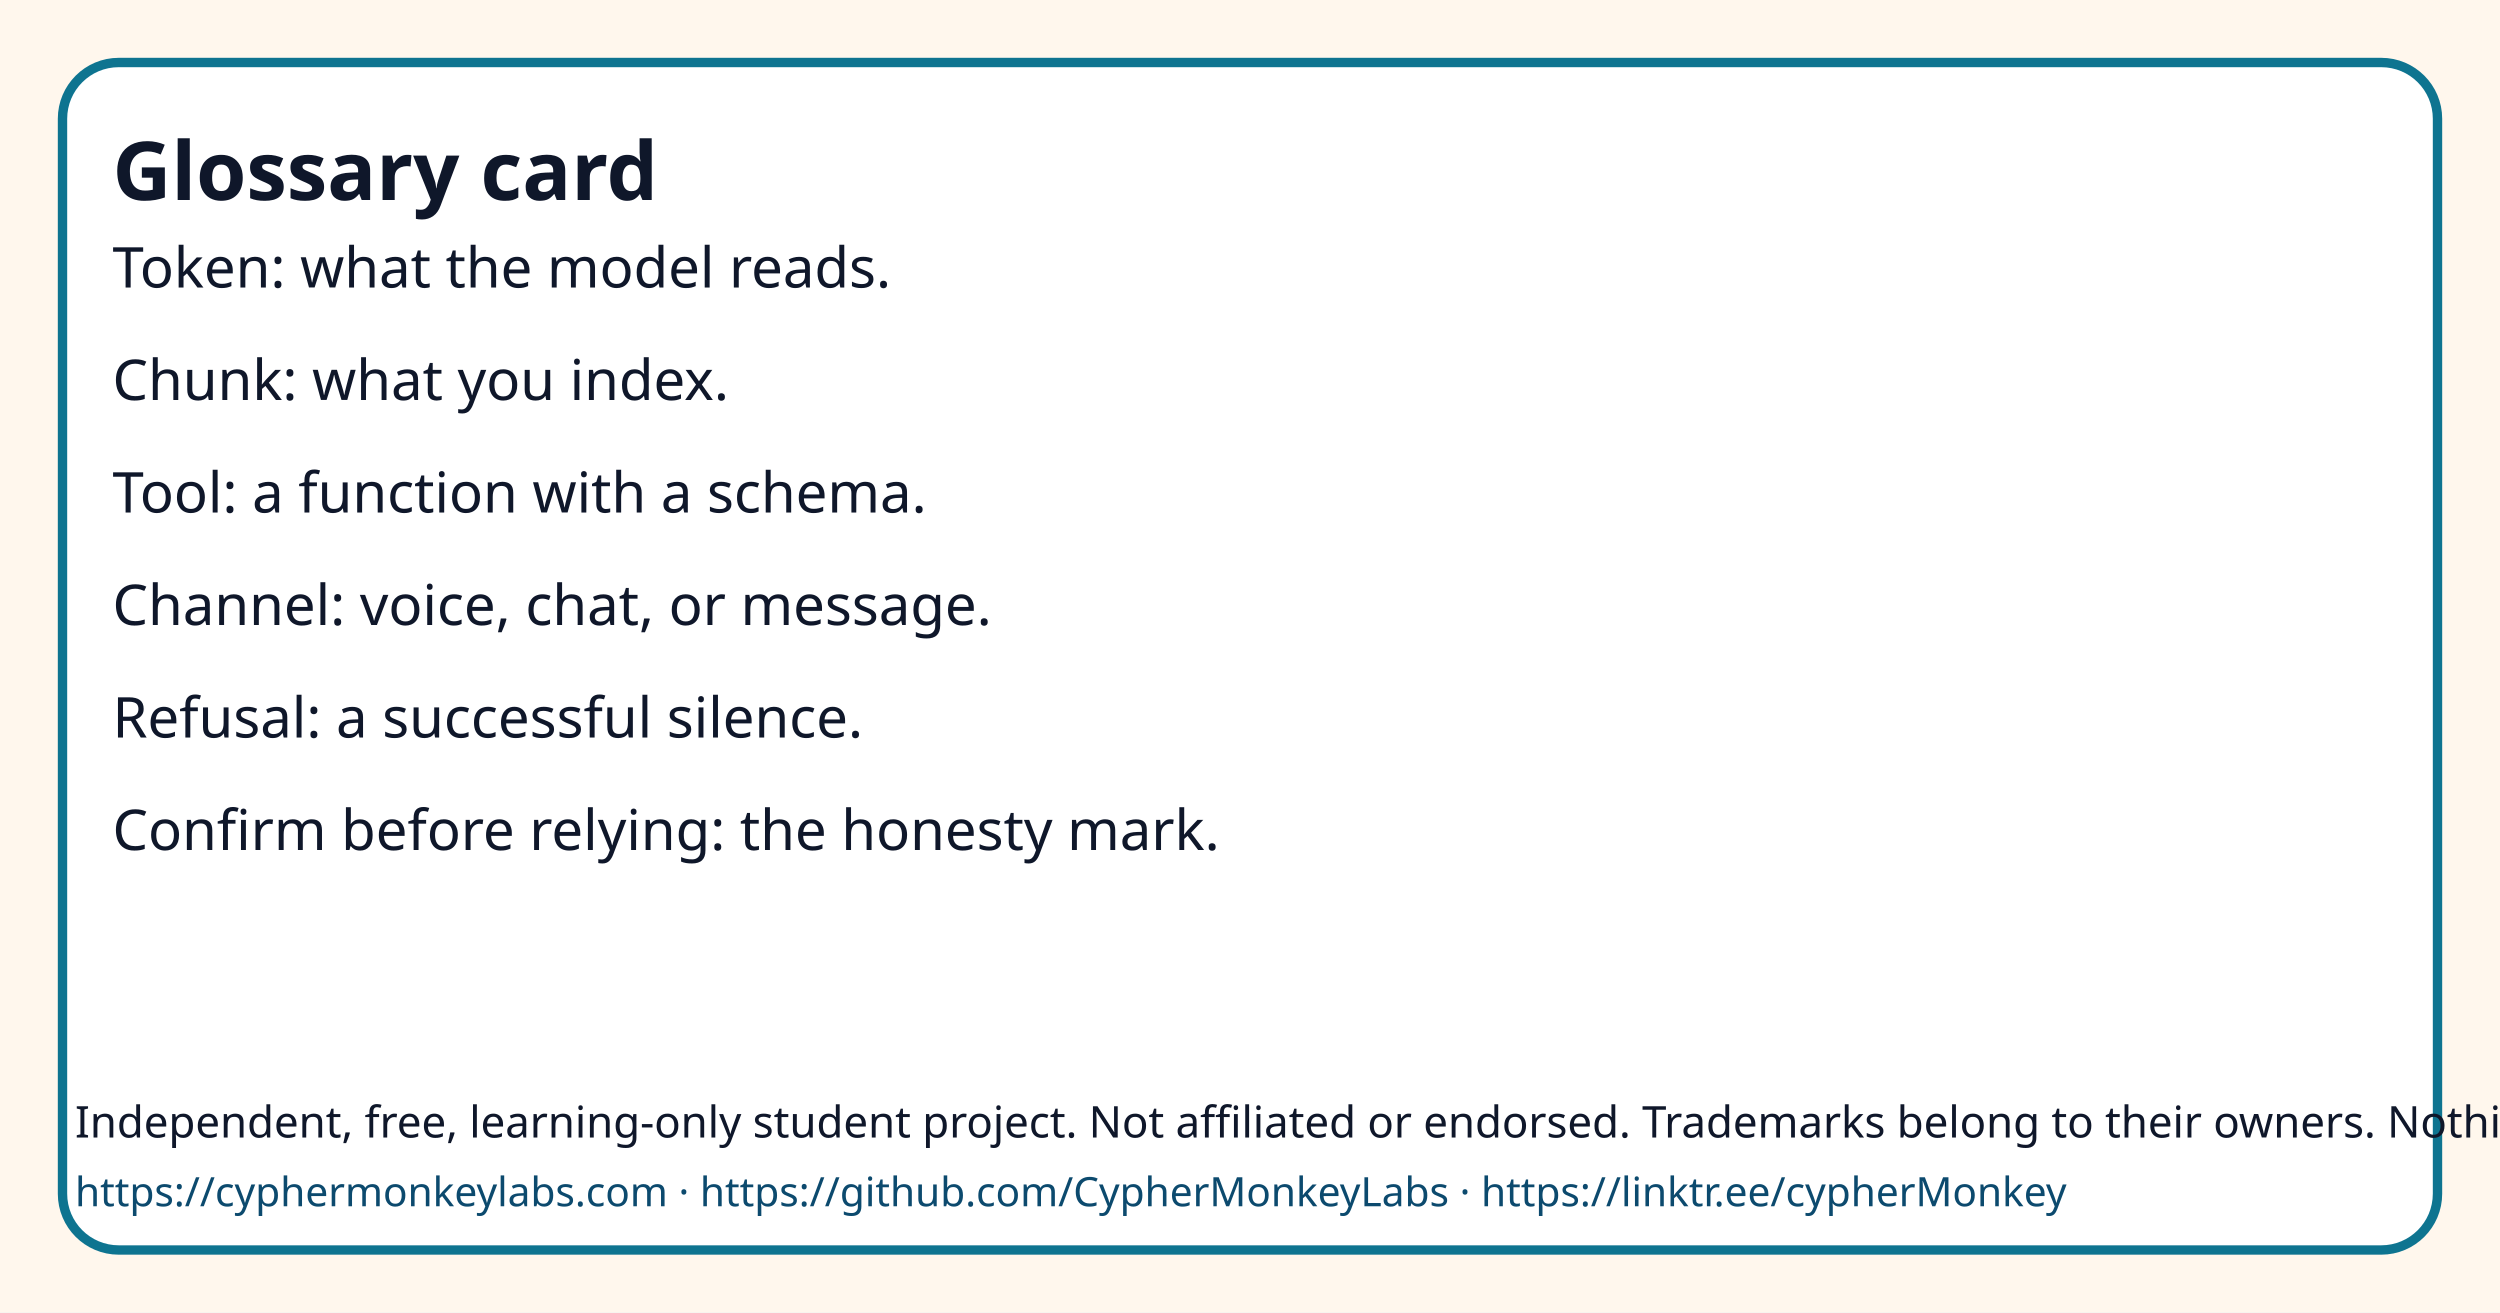
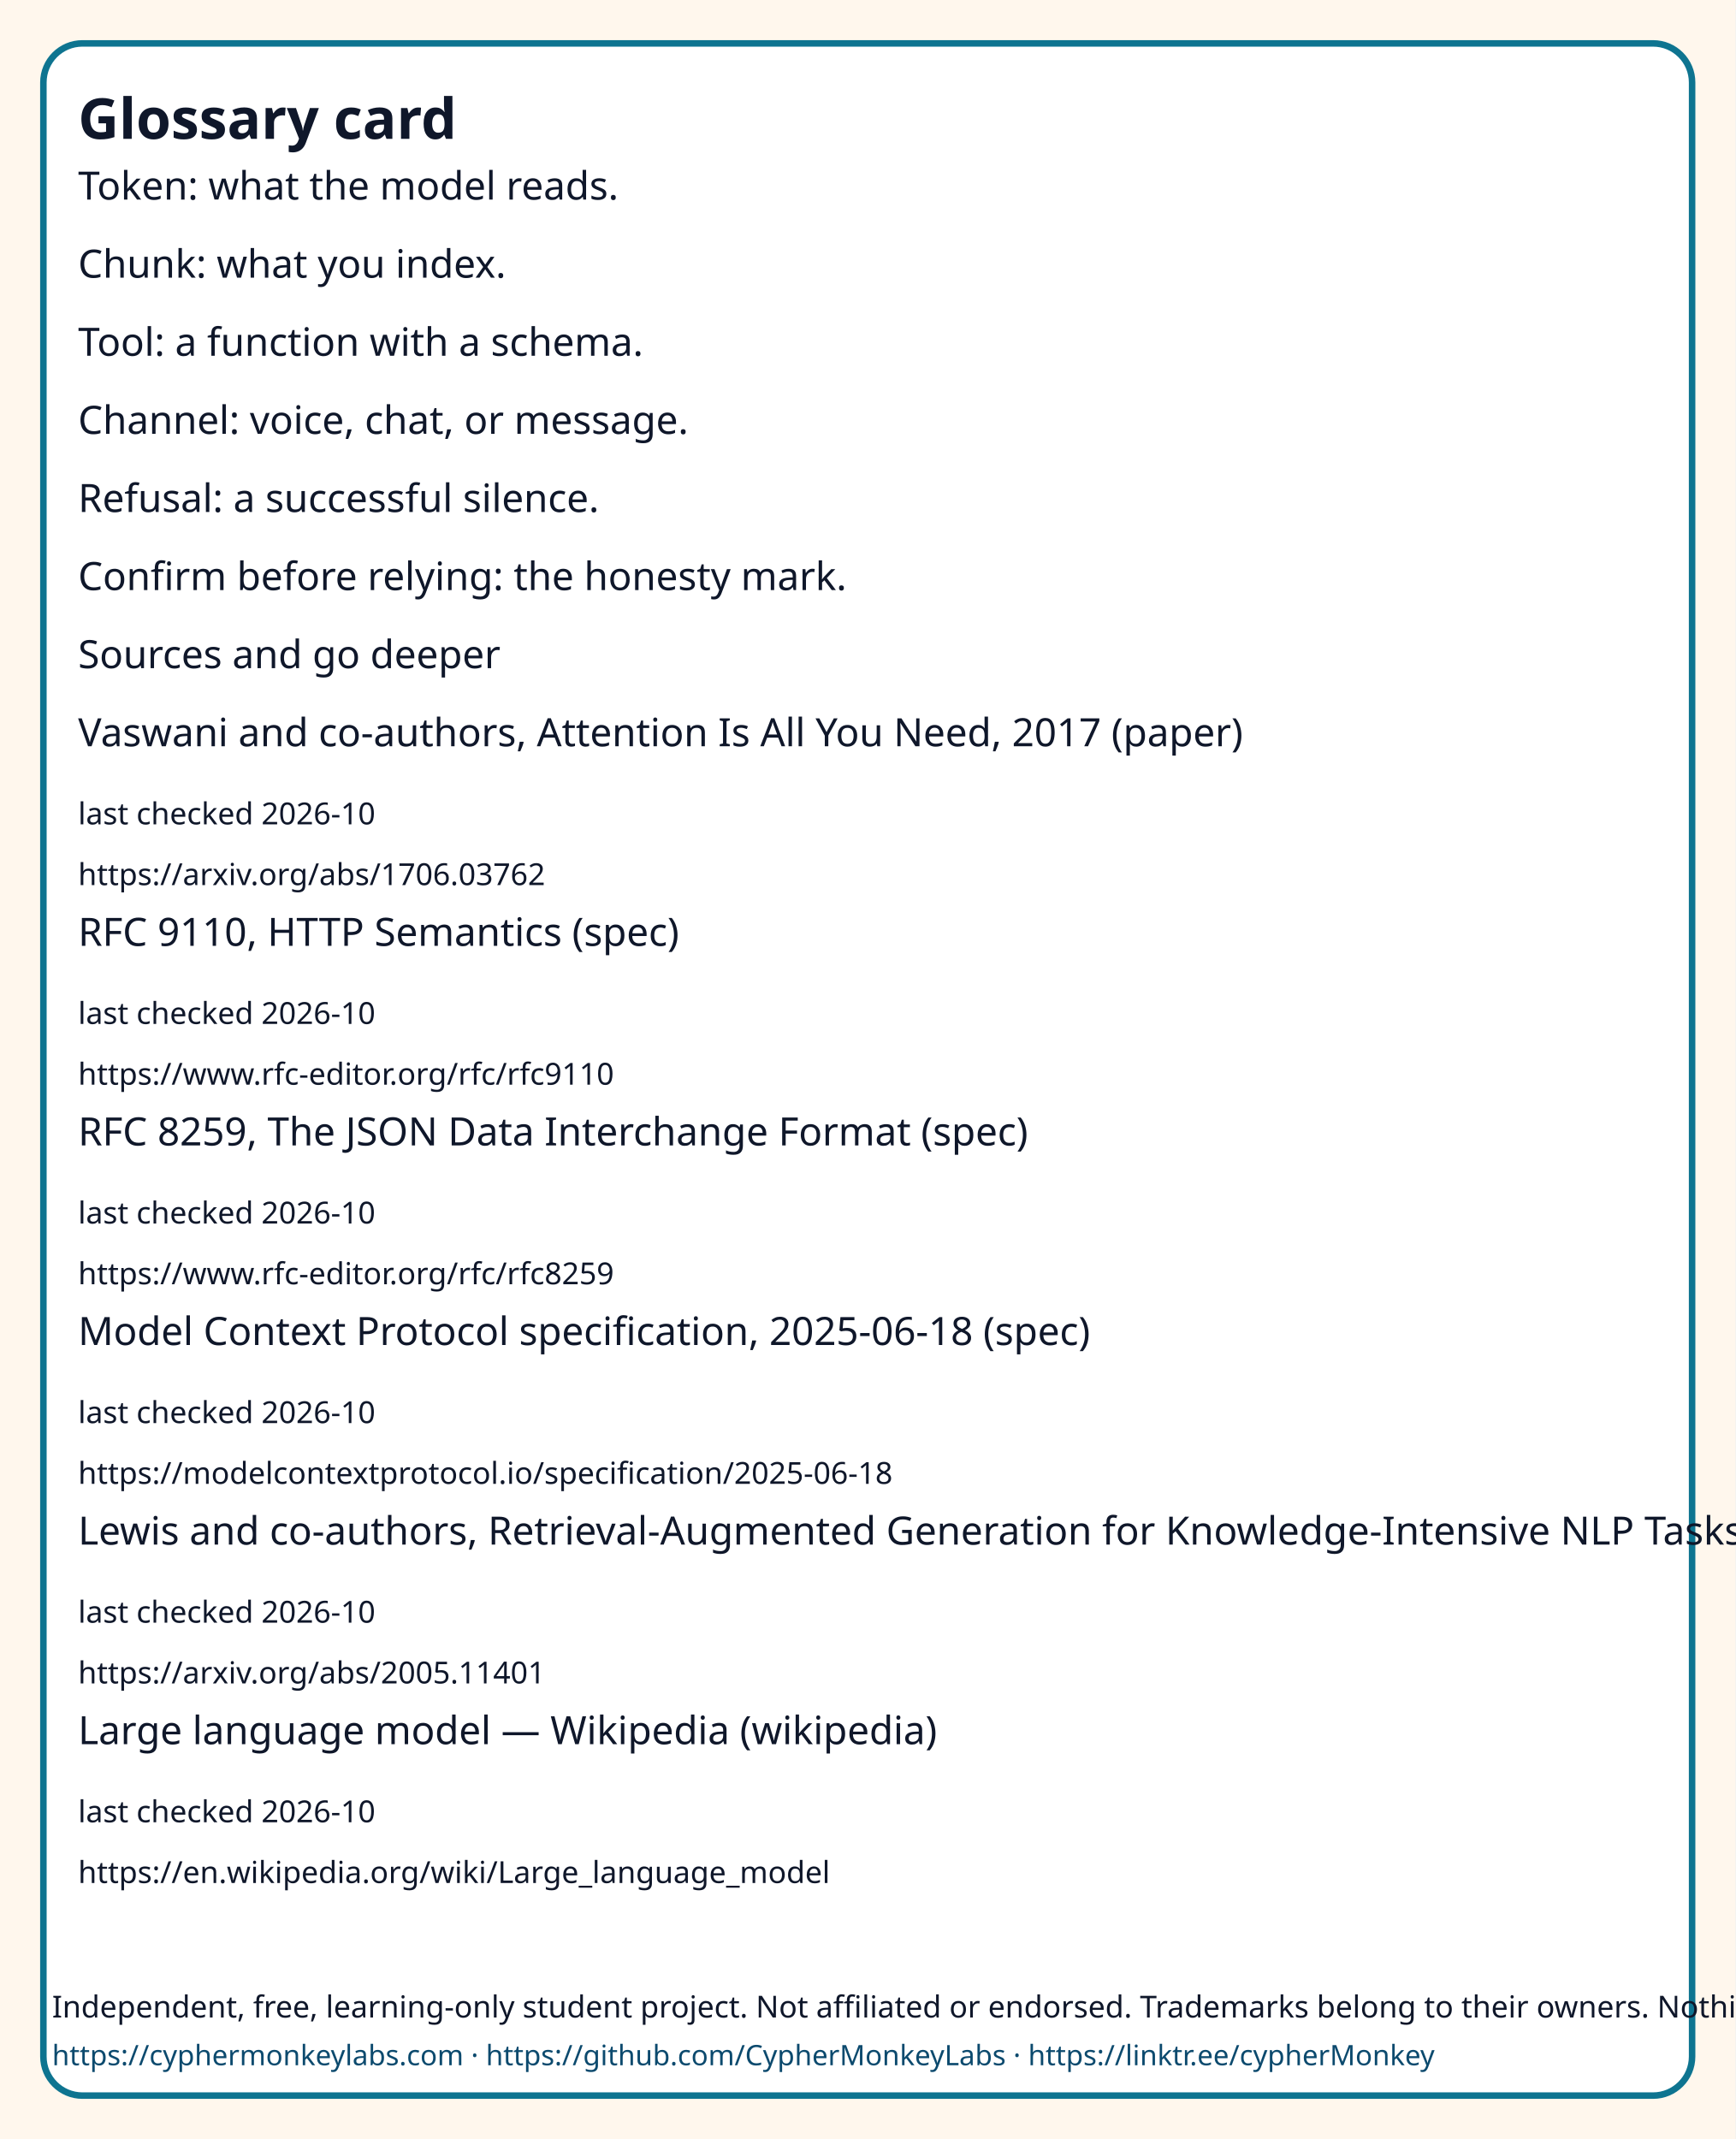
- <svg xmlns="http://www.w3.org/2000/svg" viewBox="0 0 800 420" role="img">
-   <rect width="800" height="420" fill="#fff7ed" />
-   <rect x="20" y="20" width="760" height="380" rx="18" fill="#ffffff" stroke="#0e7490" stroke-width="3" />
+ <svg xmlns="http://www.w3.org/2000/svg" viewBox="0 0 800 986" role="img">
+   <rect width="800" height="986" fill="#fff7ed" />
+   <rect x="20" y="20" width="760" height="946" rx="18" fill="#ffffff" stroke="#0e7490" stroke-width="3" />
  <text x="36" y="64" fill="#0f172a" font-size="26" font-family="system-ui,sans-serif" font-weight="700">Glossary card</text>
  <text x="36" y="92" fill="#0f172a" font-size="18" font-family="system-ui,sans-serif">Token: what the model reads.</text>
  <text x="36" y="128" fill="#0f172a" font-size="18" font-family="system-ui,sans-serif">Chunk: what you index.</text>
  <text x="36" y="164" fill="#0f172a" font-size="18" font-family="system-ui,sans-serif">Tool: a function with a schema.</text>
  <text x="36" y="200" fill="#0f172a" font-size="18" font-family="system-ui,sans-serif">Channel: voice, chat, or message.</text>
  <text x="36" y="236" fill="#0f172a" font-size="18" font-family="system-ui,sans-serif">Refusal: a successful silence.</text>
  <text x="36" y="272" fill="#0f172a" font-size="18" font-family="system-ui,sans-serif">Confirm before relying: the honesty mark.</text>
-   <text x="24" y="364" fill="#0f172a" font-size="14" font-family="system-ui,sans-serif">Independent, free, learning-only student project. Not affiliated or endorsed. Trademarks belong to their owners. Nothing sold.</text>
-   <text x="24" y="386" fill="#0c4a6e" font-size="13" font-family="system-ui,sans-serif">https://cyphermonkeylabs.com  ·  https://github.com/CypherMonkeyLabs  ·  https://linktr.ee/cypherMonkey</text>
+   <text x="36" y="308" fill="#0f172a" font-size="18" font-family="system-ui,sans-serif">Sources and go deeper</text>
+   <text x="36" y="344" fill="#0f172a" font-size="18" font-family="system-ui,sans-serif">Vaswani and co-authors, Attention Is All You Need, 2017 (paper)</text>
+   <text x="36" y="380" fill="#0f172a" font-size="14" font-family="system-ui,sans-serif">last checked 2026-10</text>
+   <text x="36" y="408" fill="#0f172a" font-size="14" font-family="system-ui,sans-serif">https://arxiv.org/abs/1706.03762</text>
+   <text x="36" y="436" fill="#0f172a" font-size="18" font-family="system-ui,sans-serif">RFC 9110, HTTP Semantics (spec)</text>
+   <text x="36" y="472" fill="#0f172a" font-size="14" font-family="system-ui,sans-serif">last checked 2026-10</text>
+   <text x="36" y="500" fill="#0f172a" font-size="14" font-family="system-ui,sans-serif">https://www.rfc-editor.org/rfc/rfc9110</text>
+   <text x="36" y="528" fill="#0f172a" font-size="18" font-family="system-ui,sans-serif">RFC 8259, The JSON Data Interchange Format (spec)</text>
+   <text x="36" y="564" fill="#0f172a" font-size="14" font-family="system-ui,sans-serif">last checked 2026-10</text>
+   <text x="36" y="592" fill="#0f172a" font-size="14" font-family="system-ui,sans-serif">https://www.rfc-editor.org/rfc/rfc8259</text>
+   <text x="36" y="620" fill="#0f172a" font-size="18" font-family="system-ui,sans-serif">Model Context Protocol specification, 2025-06-18 (spec)</text>
+   <text x="36" y="656" fill="#0f172a" font-size="14" font-family="system-ui,sans-serif">last checked 2026-10</text>
+   <text x="36" y="684" fill="#0f172a" font-size="14" font-family="system-ui,sans-serif">https://modelcontextprotocol.io/specification/2025-06-18</text>
+   <text x="36" y="712" fill="#0f172a" font-size="18" font-family="system-ui,sans-serif">Lewis and co-authors, Retrieval-Augmented Generation for Knowledge-Intensive NLP Tasks, 2020 (paper)</text>
+   <text x="36" y="748" fill="#0f172a" font-size="14" font-family="system-ui,sans-serif">last checked 2026-10</text>
+   <text x="36" y="776" fill="#0f172a" font-size="14" font-family="system-ui,sans-serif">https://arxiv.org/abs/2005.11401</text>
+   <text x="36" y="804" fill="#0f172a" font-size="18" font-family="system-ui,sans-serif">Large language model — Wikipedia (wikipedia)</text>
+   <text x="36" y="840" fill="#0f172a" font-size="14" font-family="system-ui,sans-serif">last checked 2026-10</text>
+   <text x="36" y="868" fill="#0f172a" font-size="14" font-family="system-ui,sans-serif">https://en.wikipedia.org/wiki/Large_language_model</text>
+   <text x="24" y="930" fill="#0f172a" font-size="14" font-family="system-ui,sans-serif">Independent, free, learning-only student project. Not affiliated or endorsed. Trademarks belong to their owners. Nothing sold.</text>
+   <text x="24" y="952" fill="#0c4a6e" font-size="13" font-family="system-ui,sans-serif">https://cyphermonkeylabs.com  ·  https://github.com/CypherMonkeyLabs  ·  https://linktr.ee/cypherMonkey</text>
</svg>
